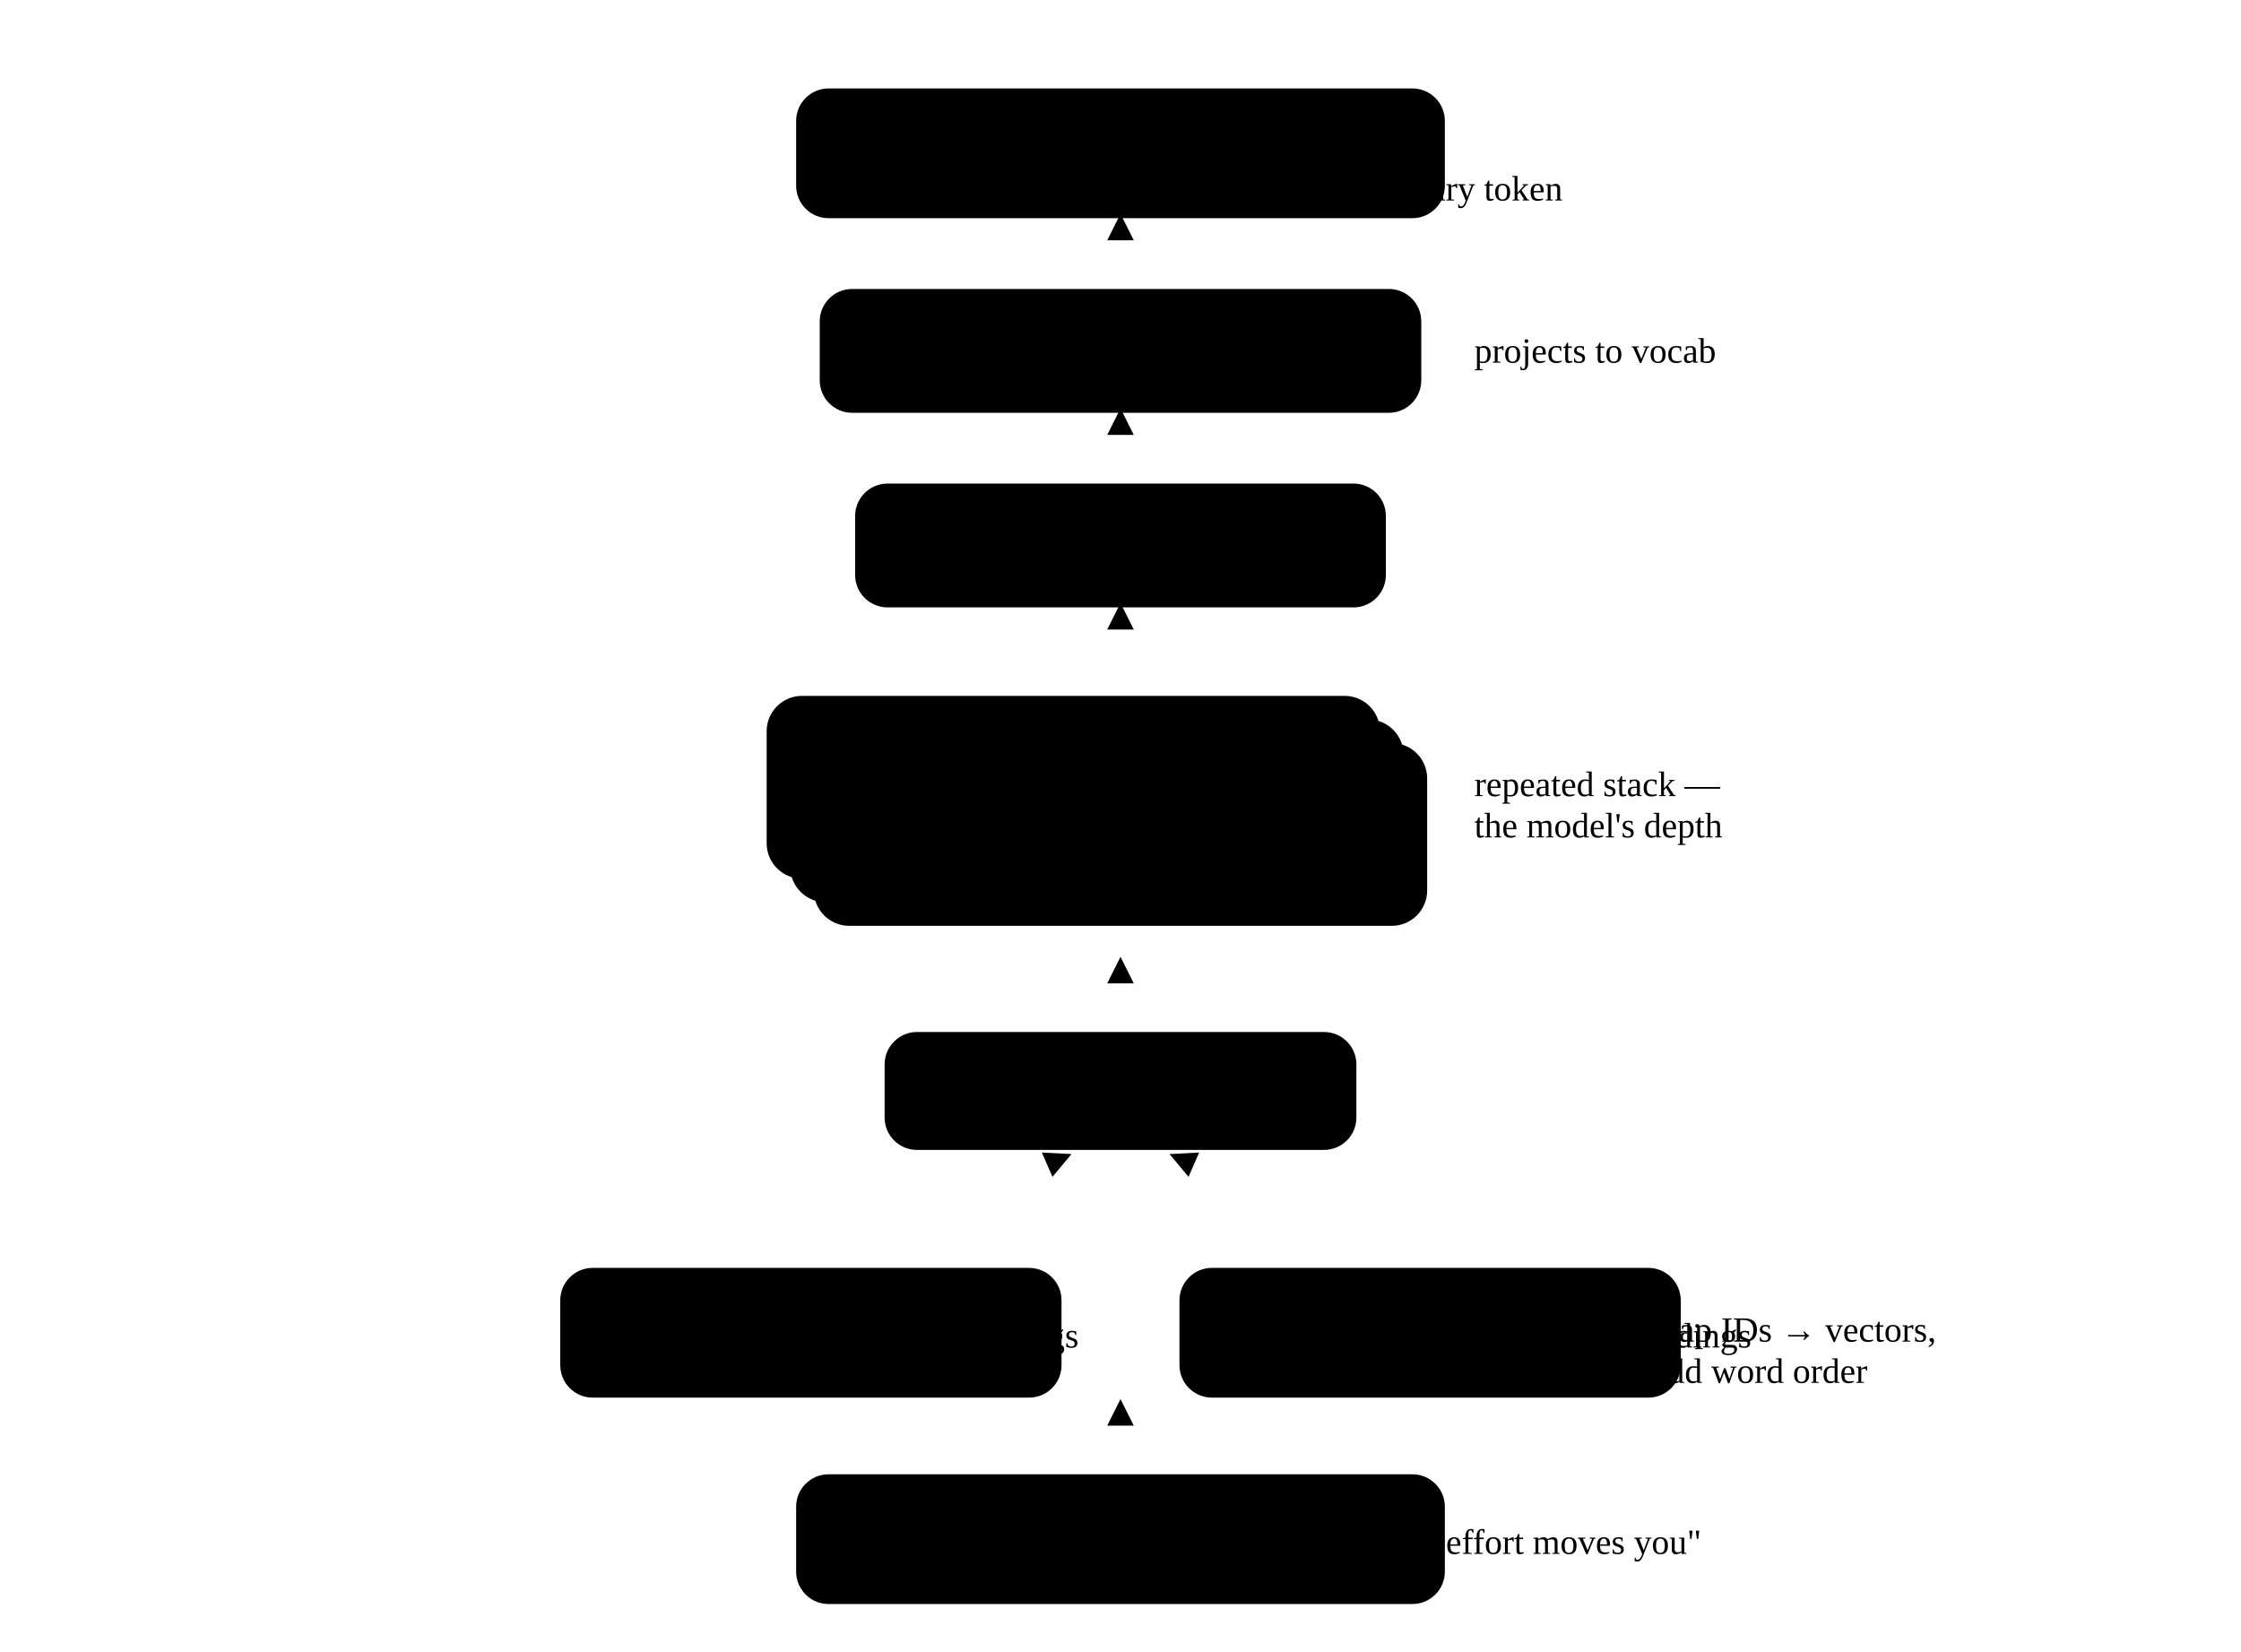
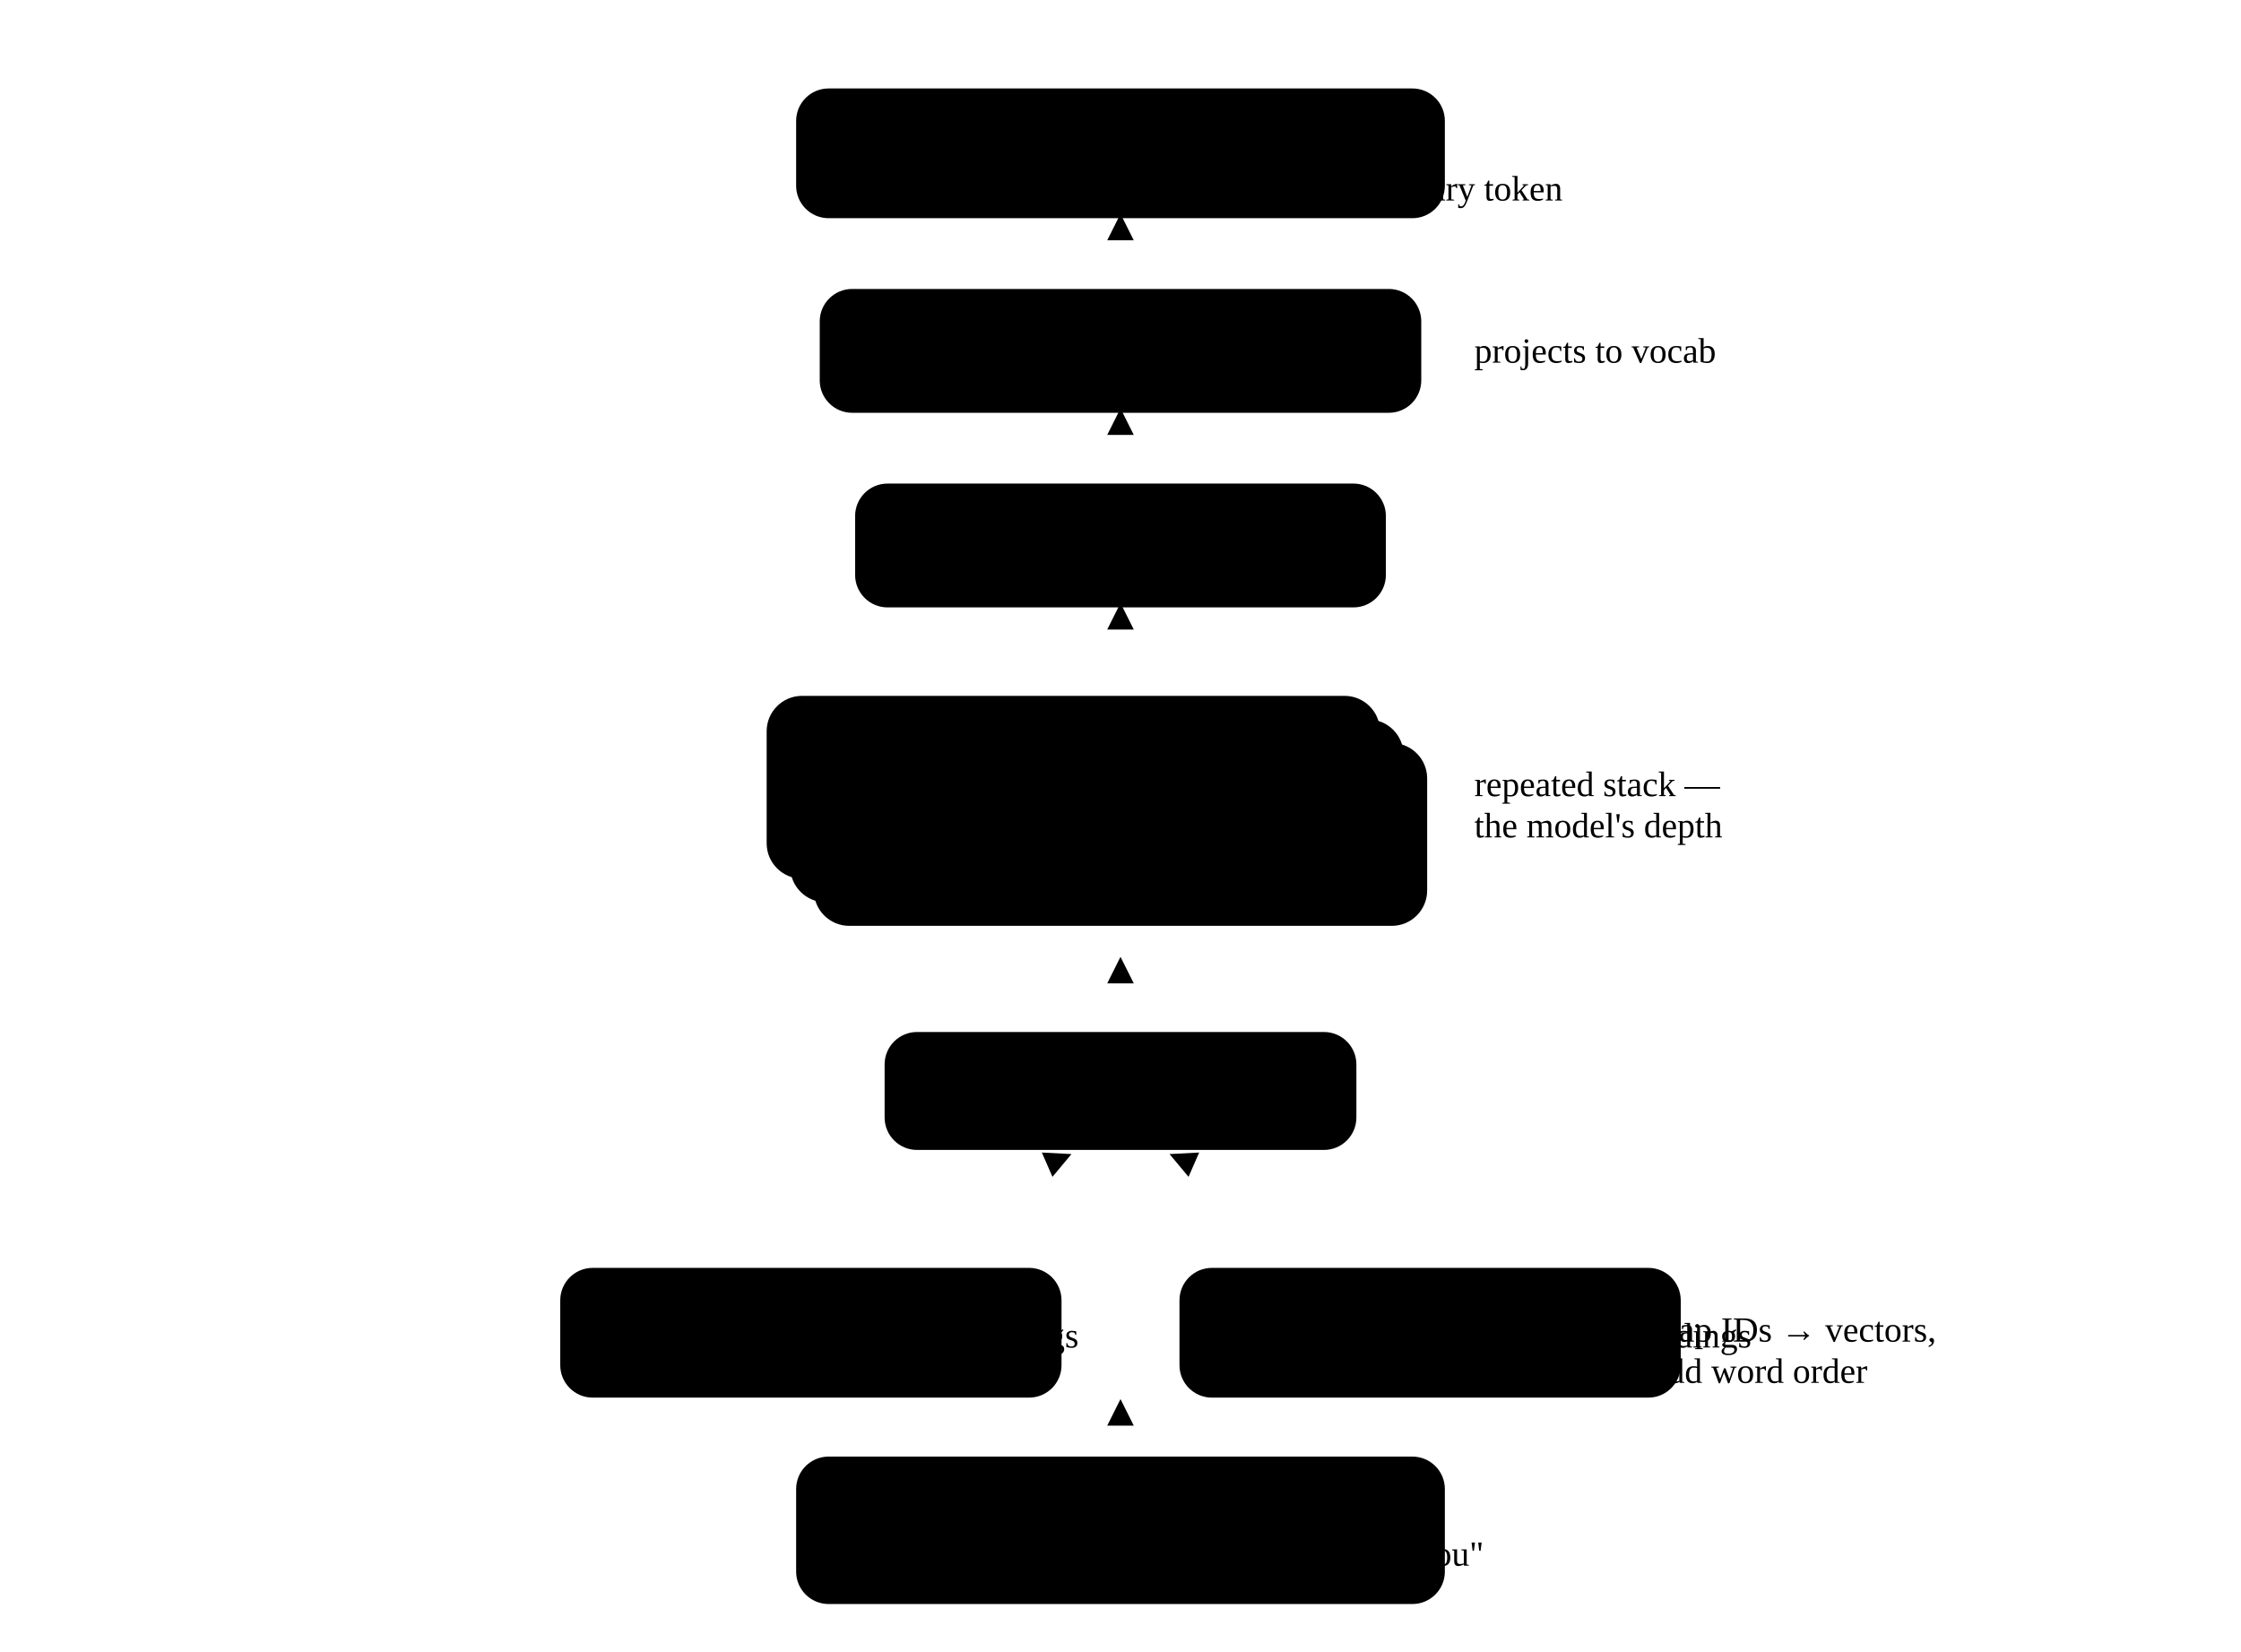
<svg xmlns="http://www.w3.org/2000/svg" viewBox="0 0 760 560" role="img" aria-labelledby="t-arch d-arch">
  <defs>
    <marker id="ar-c4ar" markerWidth="9" markerHeight="9" refX="7.5" refY="4.5" orient="auto">
      <path d="M0 0 L9 4.5 L0 9 z" class="d-arrow" />
    </marker>
    <marker id="ar-c4ar-a" markerWidth="9" markerHeight="9" refX="7.5" refY="4.5" orient="auto">
      <path d="M0 0 L9 4.5 L0 9 z" class="d-arrow-accent" />
    </marker>
  </defs>
-   <rect class="d-node" x="270" y="500" width="220" height="44" rx="11" />
-   <text class="d-c d-bold d-s" x="380" y="527">Tokenized text  "Every effort moves you"</text>
-   <line class="d-line" x1="380" y1="500" x2="380" y2="476" marker-end="url(#ar-c4ar)" />
+   <rect class="d-node" x="270" y="494" width="220" height="50" rx="11" />
+   <text class="d-c d-bold d-s" x="380" y="514">Tokenized text</text>
+   <text class="d-c d-tmut d-xs" x="380" y="531">"Every effort moves you"</text>
+   <line class="d-line" x1="380" y1="494" x2="380" y2="476" marker-end="url(#ar-c4ar)" />
  <rect class="d-soft" x="190" y="430" width="170" height="44" rx="11" />
  <text class="d-c d-tac d-bold d-s" x="275" y="457">Token embeddings</text>
  <rect class="d-soft" x="400" y="430" width="170" height="44" rx="11" />
  <text class="d-c d-tac d-bold d-s" x="485" y="457">Positional embeddings</text>
  <line class="d-line" x1="275" y1="430" x2="362" y2="392" marker-end="url(#ar-c4ar)" />
  <line class="d-line" x1="485" y1="430" x2="398" y2="392" marker-end="url(#ar-c4ar)" />
  <rect class="d-node-2" x="300" y="350" width="160" height="40" rx="11" />
  <text class="d-c d-bold d-s" x="380" y="375">add + dropout</text>
  <line class="d-line" x1="380" y1="350" x2="380" y2="326" marker-end="url(#ar-c4ar)" />
  <rect class="d-node" x="276" y="252" width="208" height="62" rx="12" />
  <rect class="d-node" x="268" y="244" width="208" height="62" rx="12" />
  <rect class="d-fill-accent" x="260" y="236" width="208" height="62" rx="12" />
  <text class="d-c d-tinv d-bold" x="364" y="262">Transformer block</text>
  <text class="d-c d-tinv d-s" x="364" y="284">× 12 (n_layers)</text>
  <line class="d-line" x1="380" y1="236" x2="380" y2="206" marker-end="url(#ar-c4ar)" />
  <rect class="d-node" x="290" y="164" width="180" height="42" rx="11" />
  <text class="d-c d-bold d-s" x="380" y="190">Final LayerNorm</text>
  <line class="d-line" x1="380" y1="164" x2="380" y2="140" marker-end="url(#ar-c4ar)" />
  <rect class="d-node" x="278" y="98" width="204" height="42" rx="11" />
  <text class="d-c d-bold d-s" x="380" y="124">Linear output head</text>
  <line class="d-line-accent" x1="380" y1="98" x2="380" y2="74" marker-end="url(#ar-c4ar-a)" />
  <rect class="d-soft" x="270" y="30" width="220" height="44" rx="11" />
  <text class="d-c d-tac d-bold d-s" x="380" y="52">Logits  (b, n, 50257)</text>
  <text class="d-c d-tmut d-xs" x="380" y="68">one score per vocabulary token</text>
  <text class="d-tmut d-xs" x="560" y="455">map IDs → vectors,</text>
  <text class="d-tmut d-xs" x="560" y="469">add word order</text>
  <text class="d-tmut d-xs" x="500" y="270">repeated stack —</text>
  <text class="d-tmut d-xs" x="500" y="284">the model's depth</text>
  <text class="d-tmut d-xs" x="500" y="123">projects to vocab</text>
</svg>
